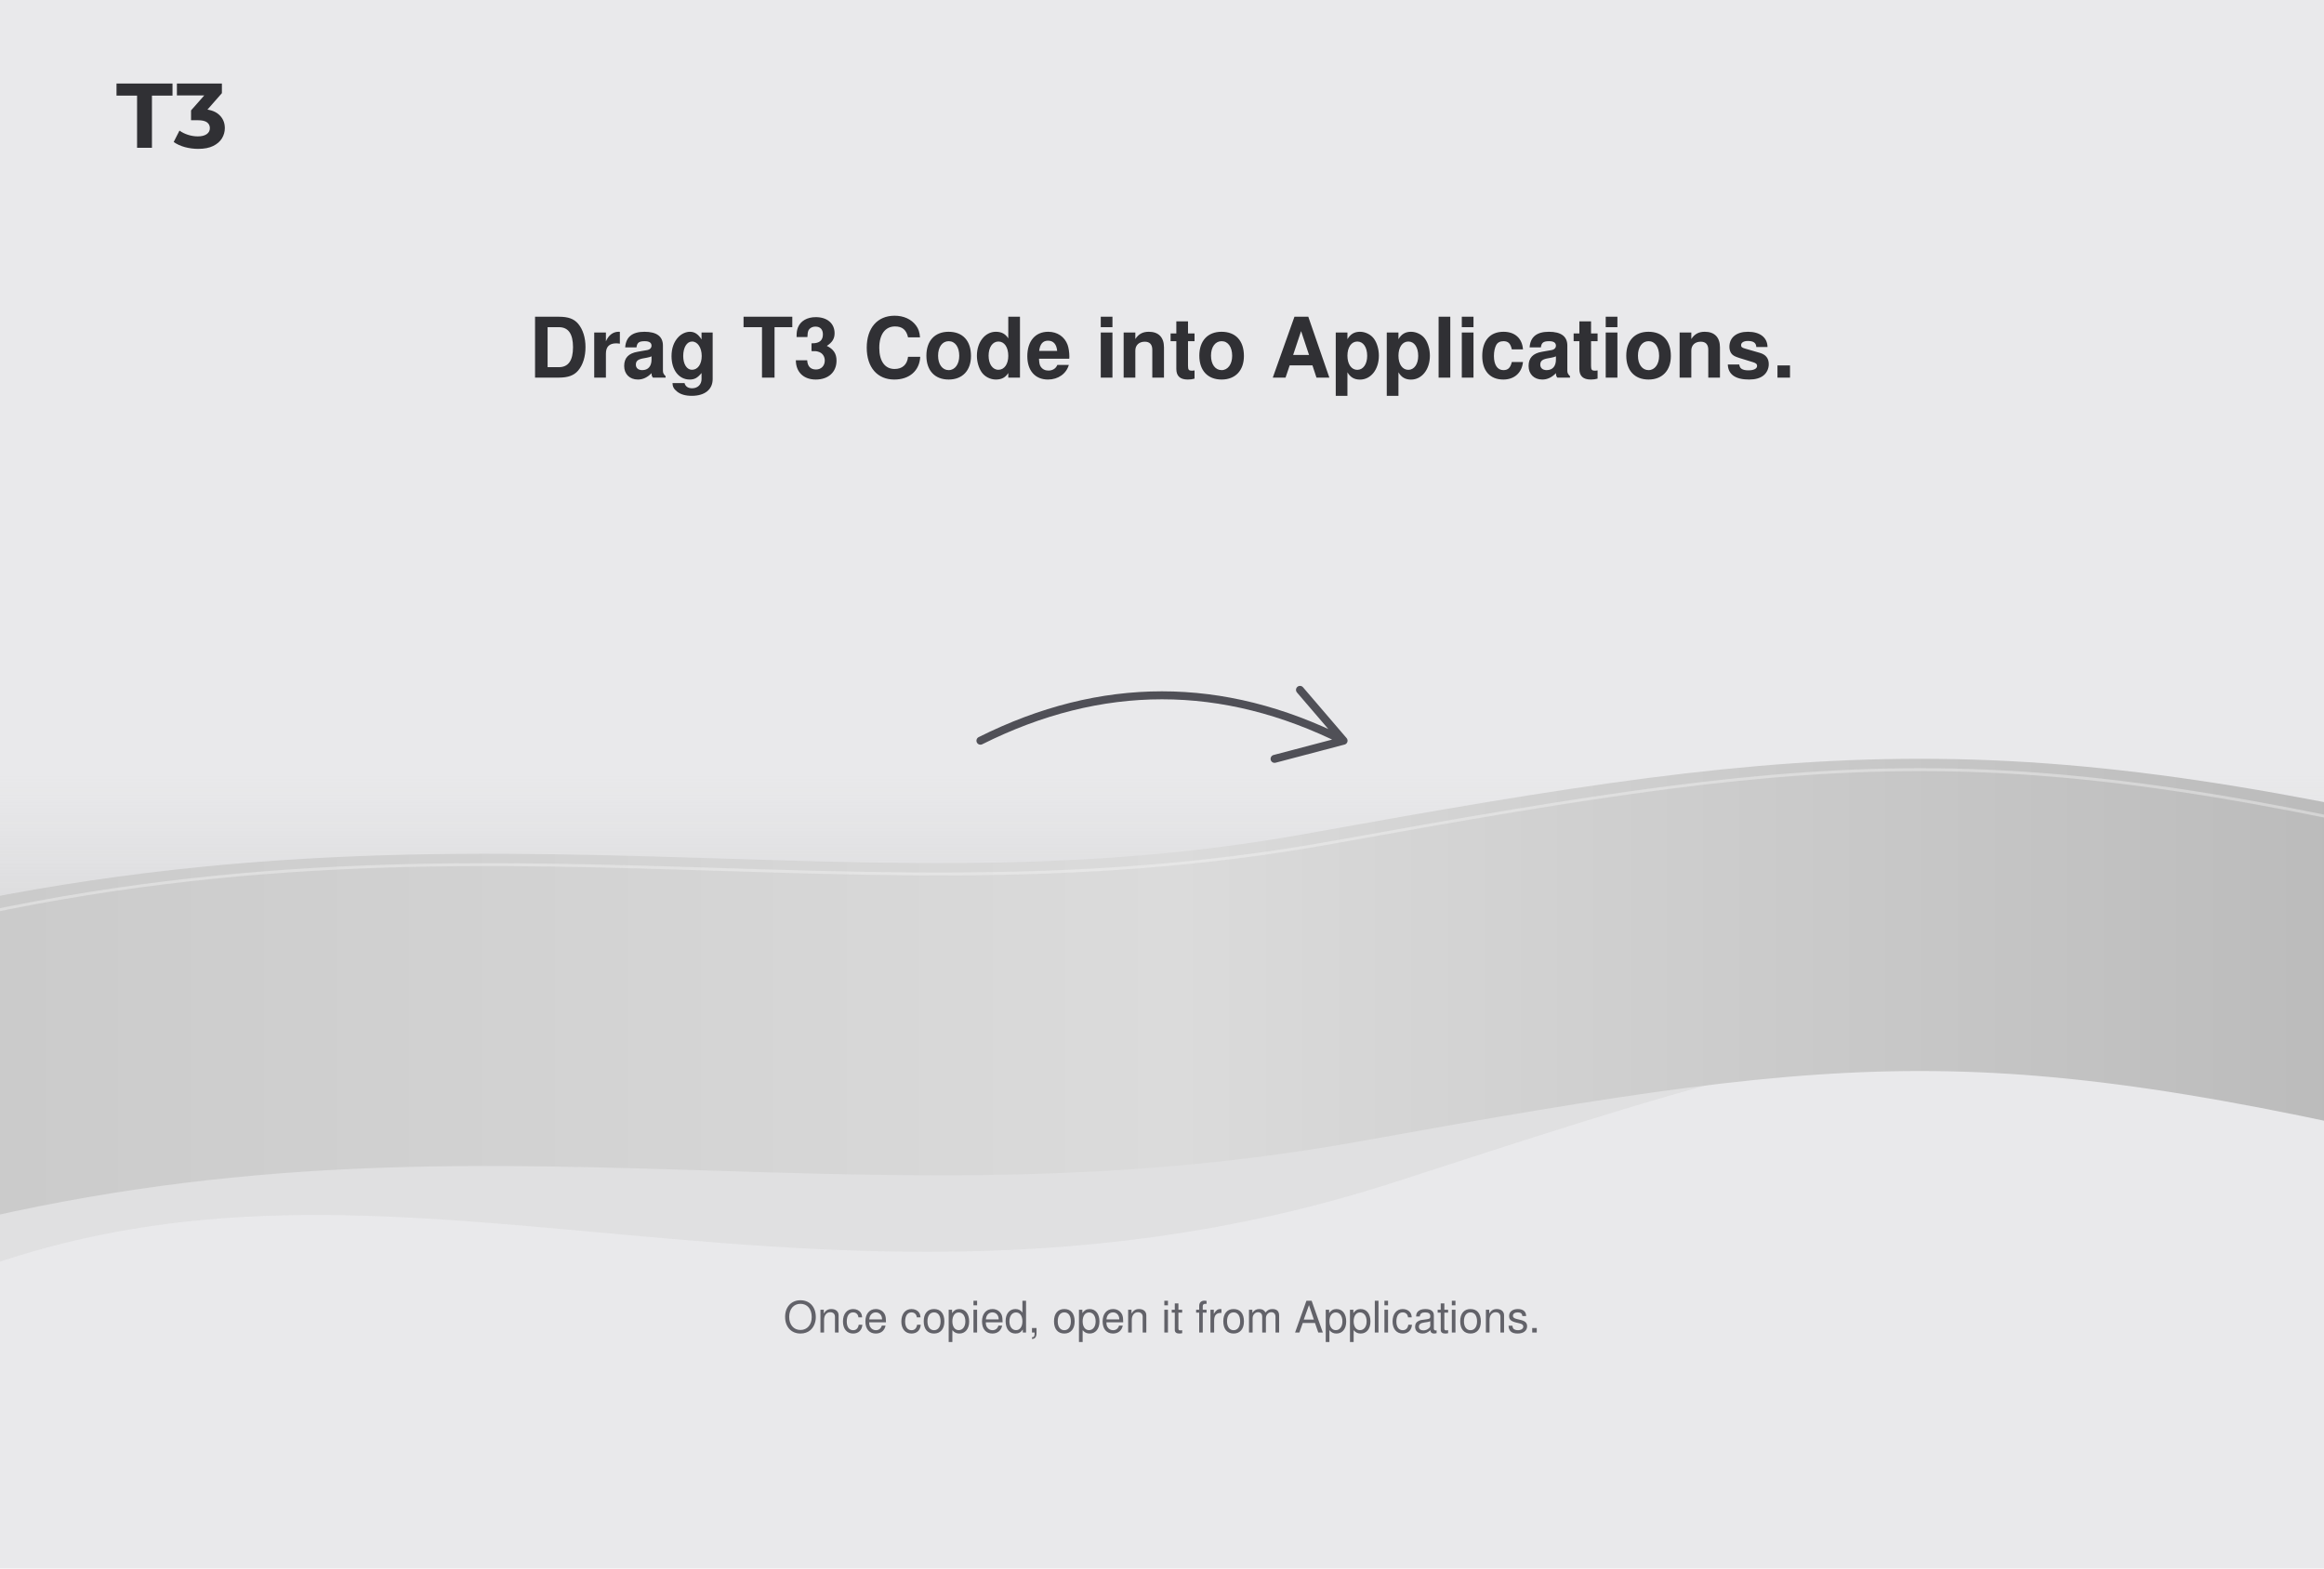
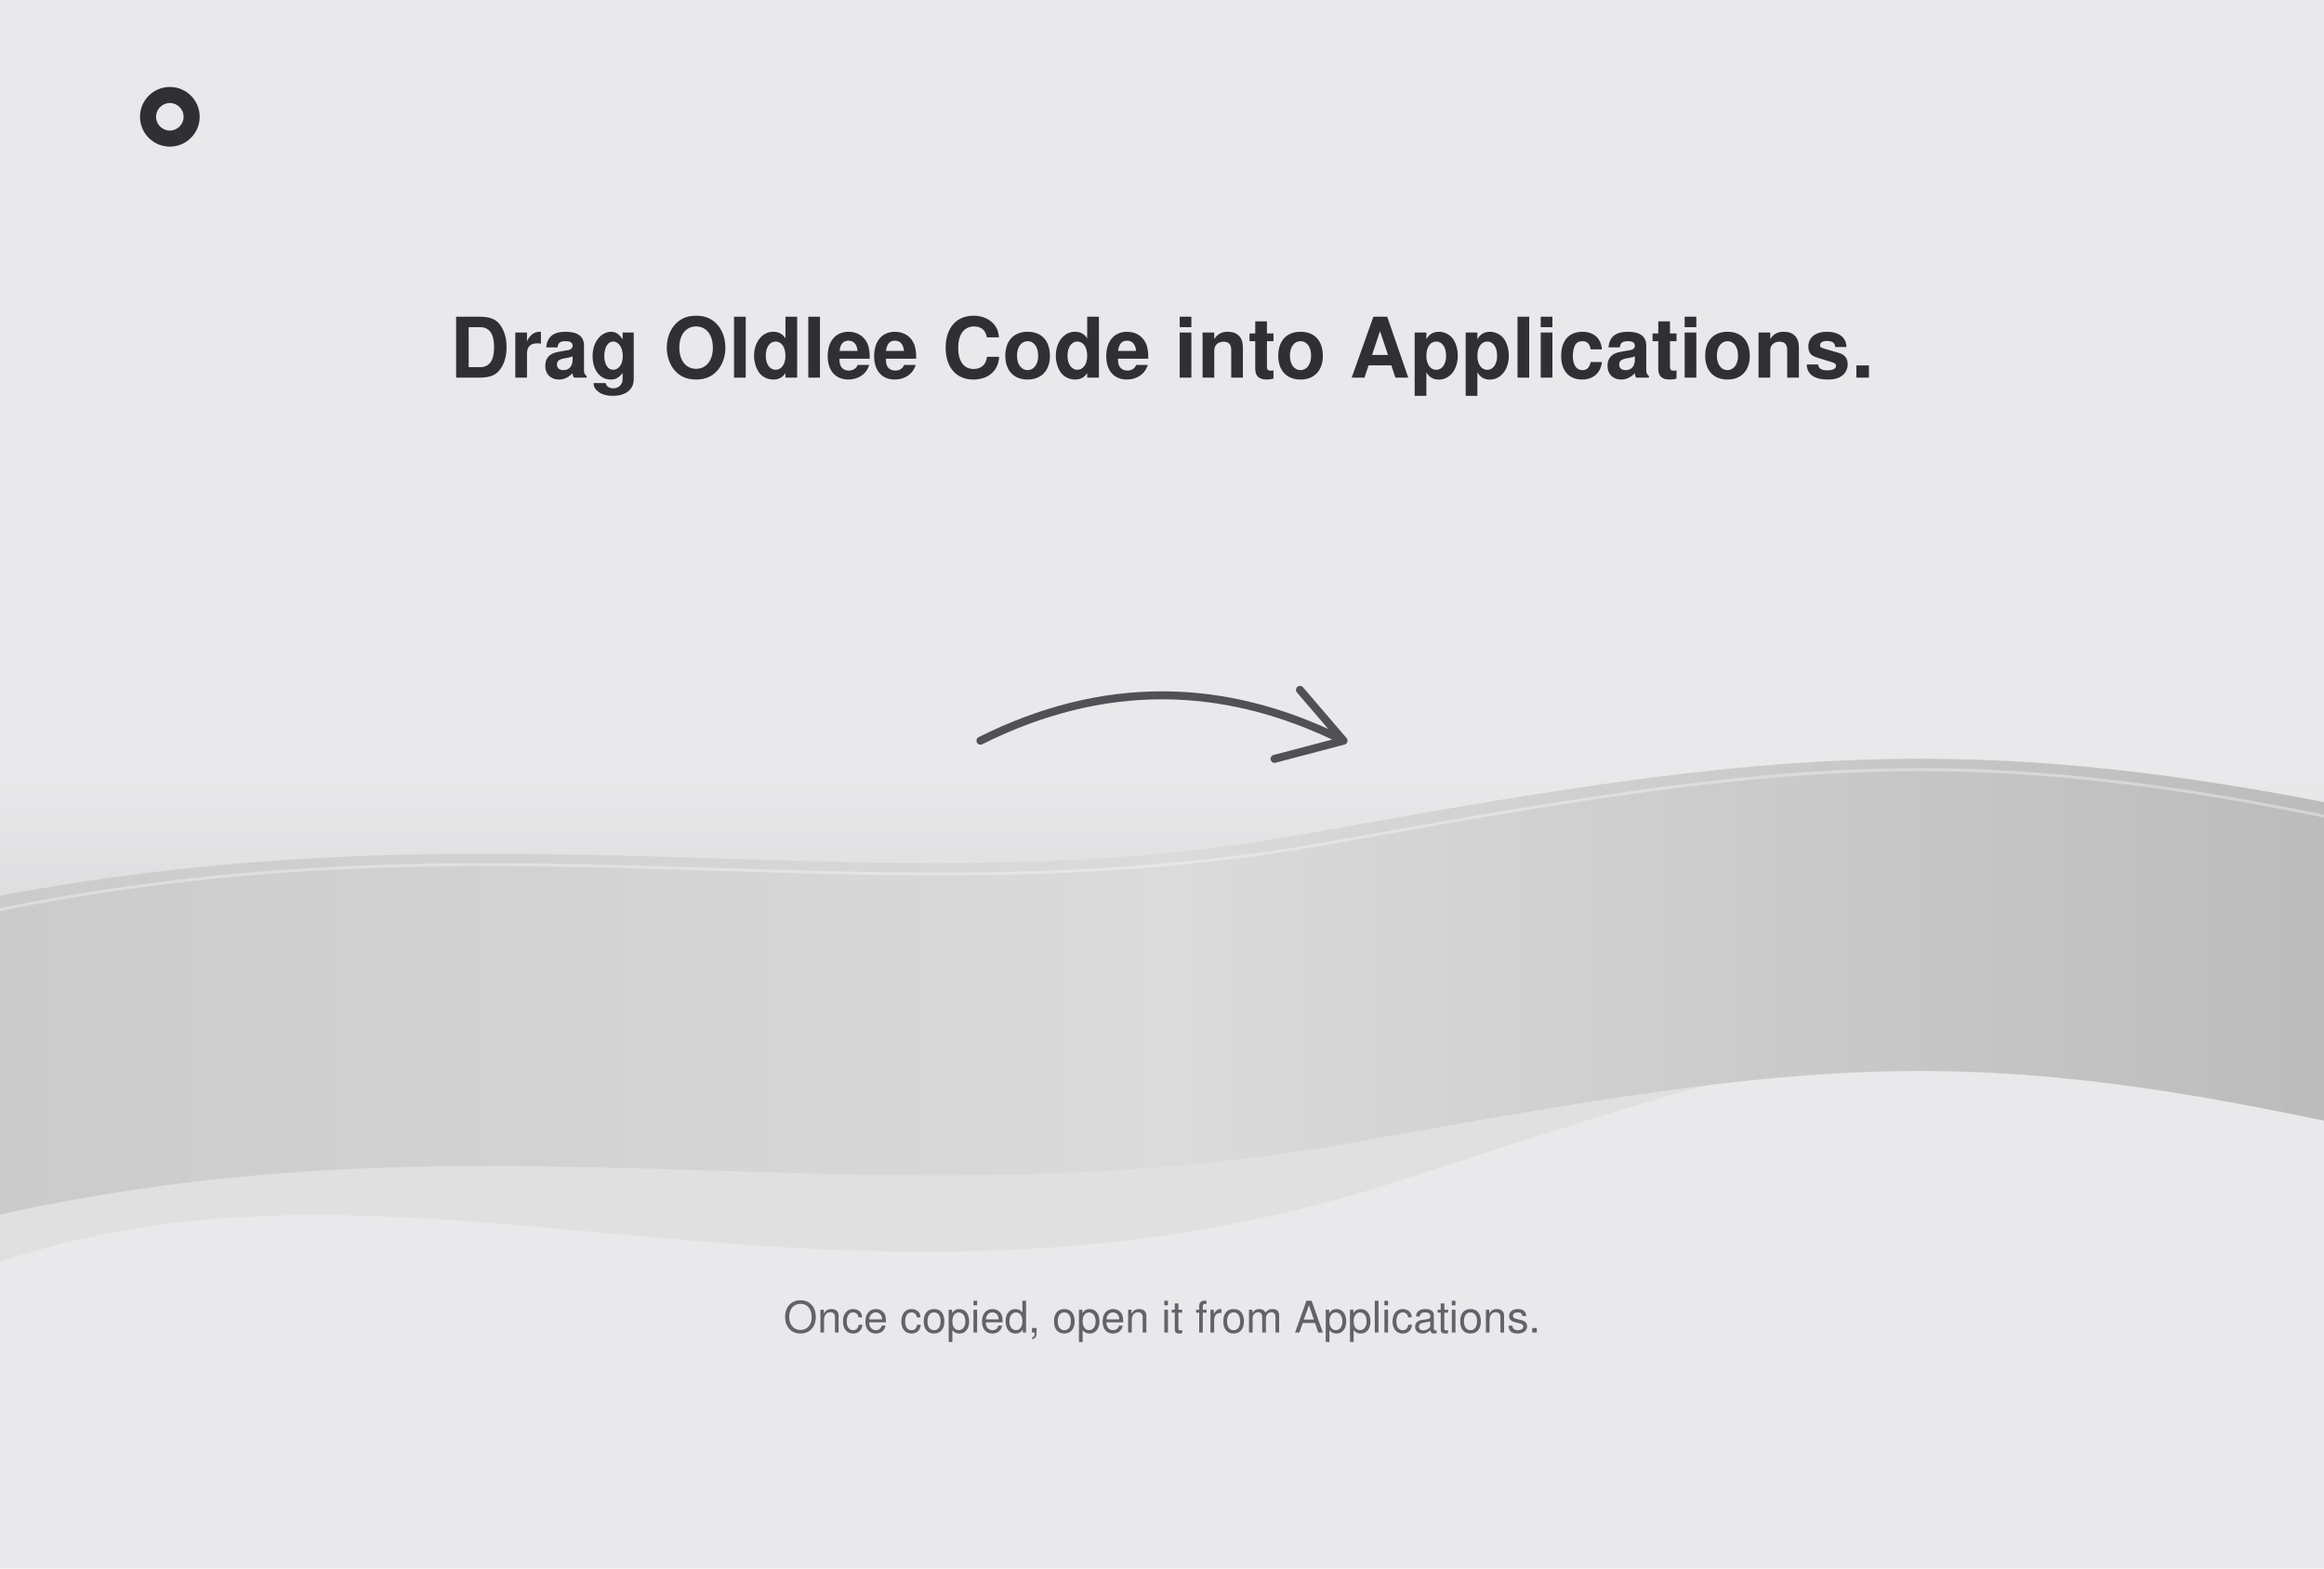
<svg xmlns="http://www.w3.org/2000/svg" width="1280" height="864" viewBox="0 0 640 432">
  <defs>
    <linearGradient id="veil" x1="0" y1="0" x2="0" y2="1">
      <stop stop-color="#B7B7B7" stop-opacity="0" />
      <stop offset=".55" stop-color="#A5A5A5" stop-opacity=".24" />
      <stop offset="1" stop-color="#D1D1D1" stop-opacity=".4" />
    </linearGradient>
    <linearGradient id="silk" x1="0" y1="0" x2="1" y2="0">
      <stop stop-color="#C8C8C8" />
      <stop offset=".5" stop-color="#DBDBDB" />
      <stop offset="1" stop-color="#B5B5B5" />
    </linearGradient>
  </defs>
  <rect width="640" height="432" fill="#E9E9EB" />
  <path d="M-60 293C95 220 214 304 362 256S559 191 707 257" stroke="url(#veil)" stroke-width="146" fill="none" opacity="1" stroke-linecap="round" stroke-linejoin="round" />
  <path d="M-60 306C113 252 223 298 367 272S553 242 707 280" stroke="url(#silk)" stroke-width="86" fill="none" opacity="1" stroke-linecap="round" stroke-linejoin="round" />
  <path d="M-60 266C113 212 223 258 367 232S553 202 707 240" stroke="#F5F5F5" stroke-width="0.8" fill="none" opacity="0.42" stroke-linecap="round" stroke-linejoin="round" />
  <svg x="32" y="23" width="30" height="18" viewBox="15.531 37 94.394 56.96" fill="#303034">
-     <path d="M33.451 93V47.56H15.531V37H64.331V47.56H46.411V93H33.451ZM86.725 93.96C82.832 93.96 78.965 93.453 75.125 92.44C71.285 91.373 68.032 89.88 65.365 87.96L70.405 78.04C72.539 79.587 75.019 80.813 77.845 81.72C80.672 82.627 83.525 83.08 86.405 83.08C89.659 83.08 92.219 82.44 94.085 81.16C95.952 79.88 96.885 78.12 96.885 75.88C96.885 73.747 96.059 72.067 94.405 70.84C92.752 69.613 90.085 69 86.405 69H80.485V60.44L96.085 42.76L97.525 47.4H68.165V37H107.365V45.4L91.845 63.08L85.285 59.32H89.045C95.925 59.32 101.125 60.867 104.645 63.96C108.165 67.053 109.925 71.027 109.925 75.88C109.925 79.027 109.099 81.987 107.445 84.76C105.792 87.48 103.259 89.693 99.845 91.4C96.432 93.107 92.059 93.96 86.725 93.96Z" />
+     <path fill-rule="evenodd" d="M62 40a26 26 0 1 0 0.01 0z M62 54a12 12 0 1 1 -0.01 0z" />
  </svg>
-   <text x="320" y="104" fill="#303034" font-family="Helvetica" font-size="23" font-weight="700" text-anchor="middle">Drag T3 Code into Applications.</text>
+   <text x="320" y="104" fill="#303034" font-family="Helvetica" font-size="23" font-weight="700" text-anchor="middle">Drag Oldlee Code into Applications.</text>
  <path d="M270 204Q320 179 370 204M358 190L370 204L351 209" stroke="#505057" stroke-width="2.2" fill="none" opacity="1" stroke-linecap="round" stroke-linejoin="round" />
  <text x="320" y="367" fill="#626269" font-family="Helvetica" font-size="12" font-weight="400" text-anchor="middle">Once copied, open it from Applications.</text>
</svg>
